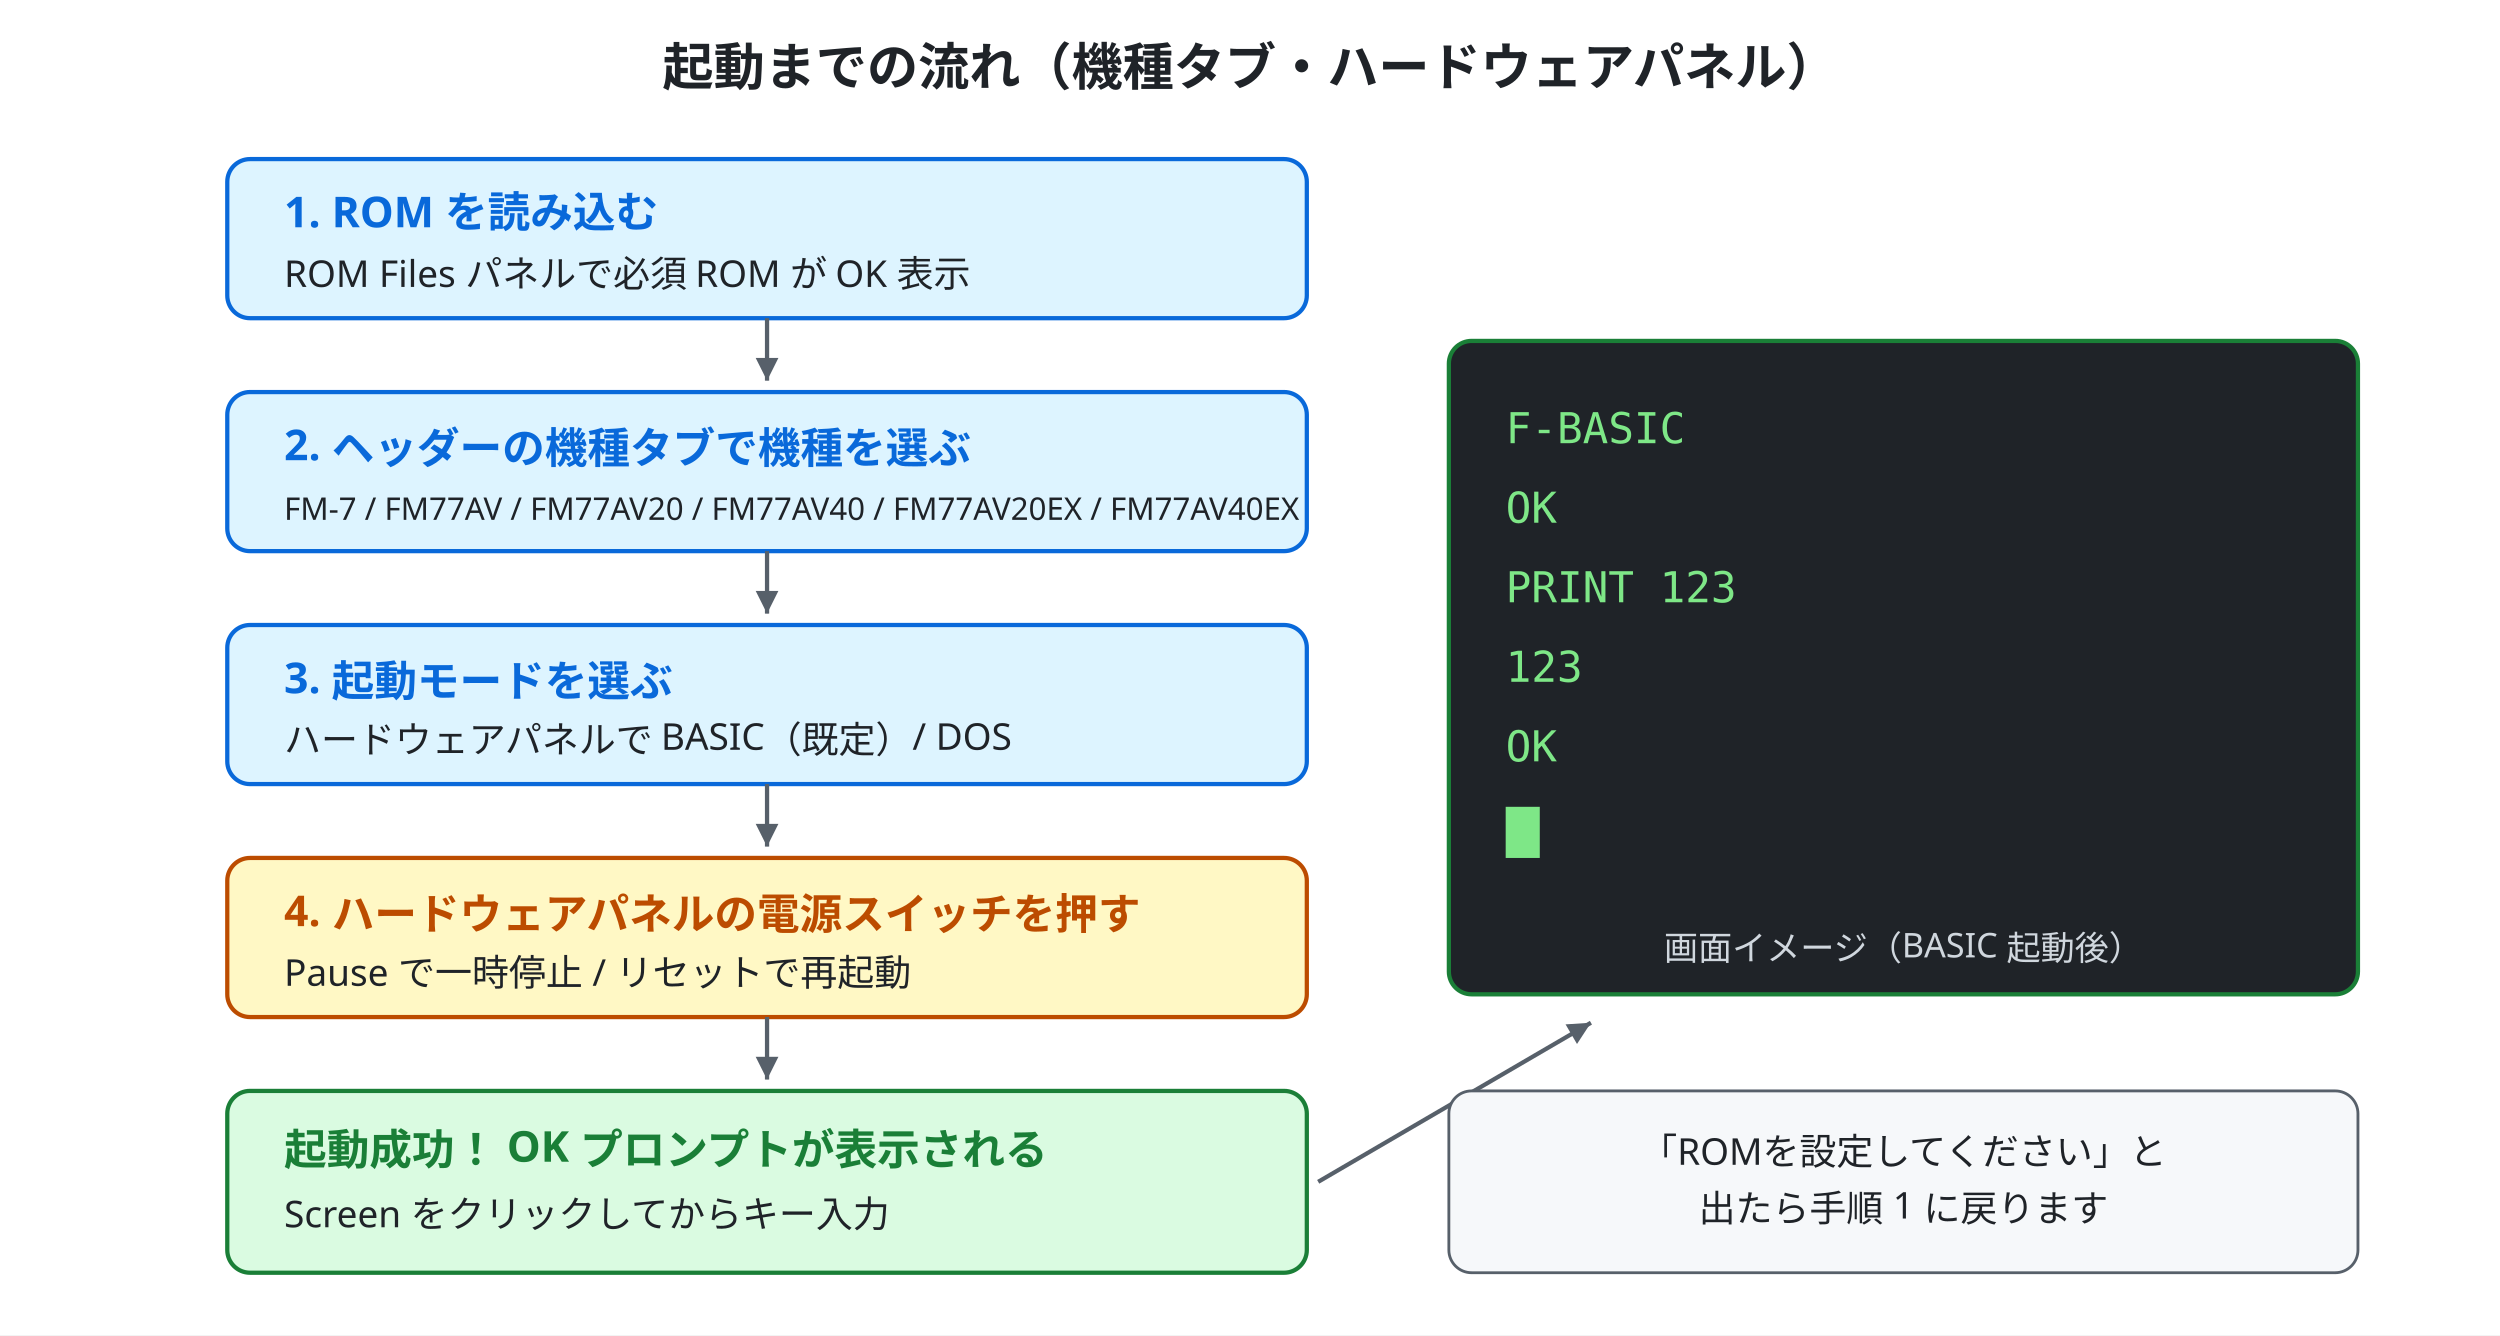
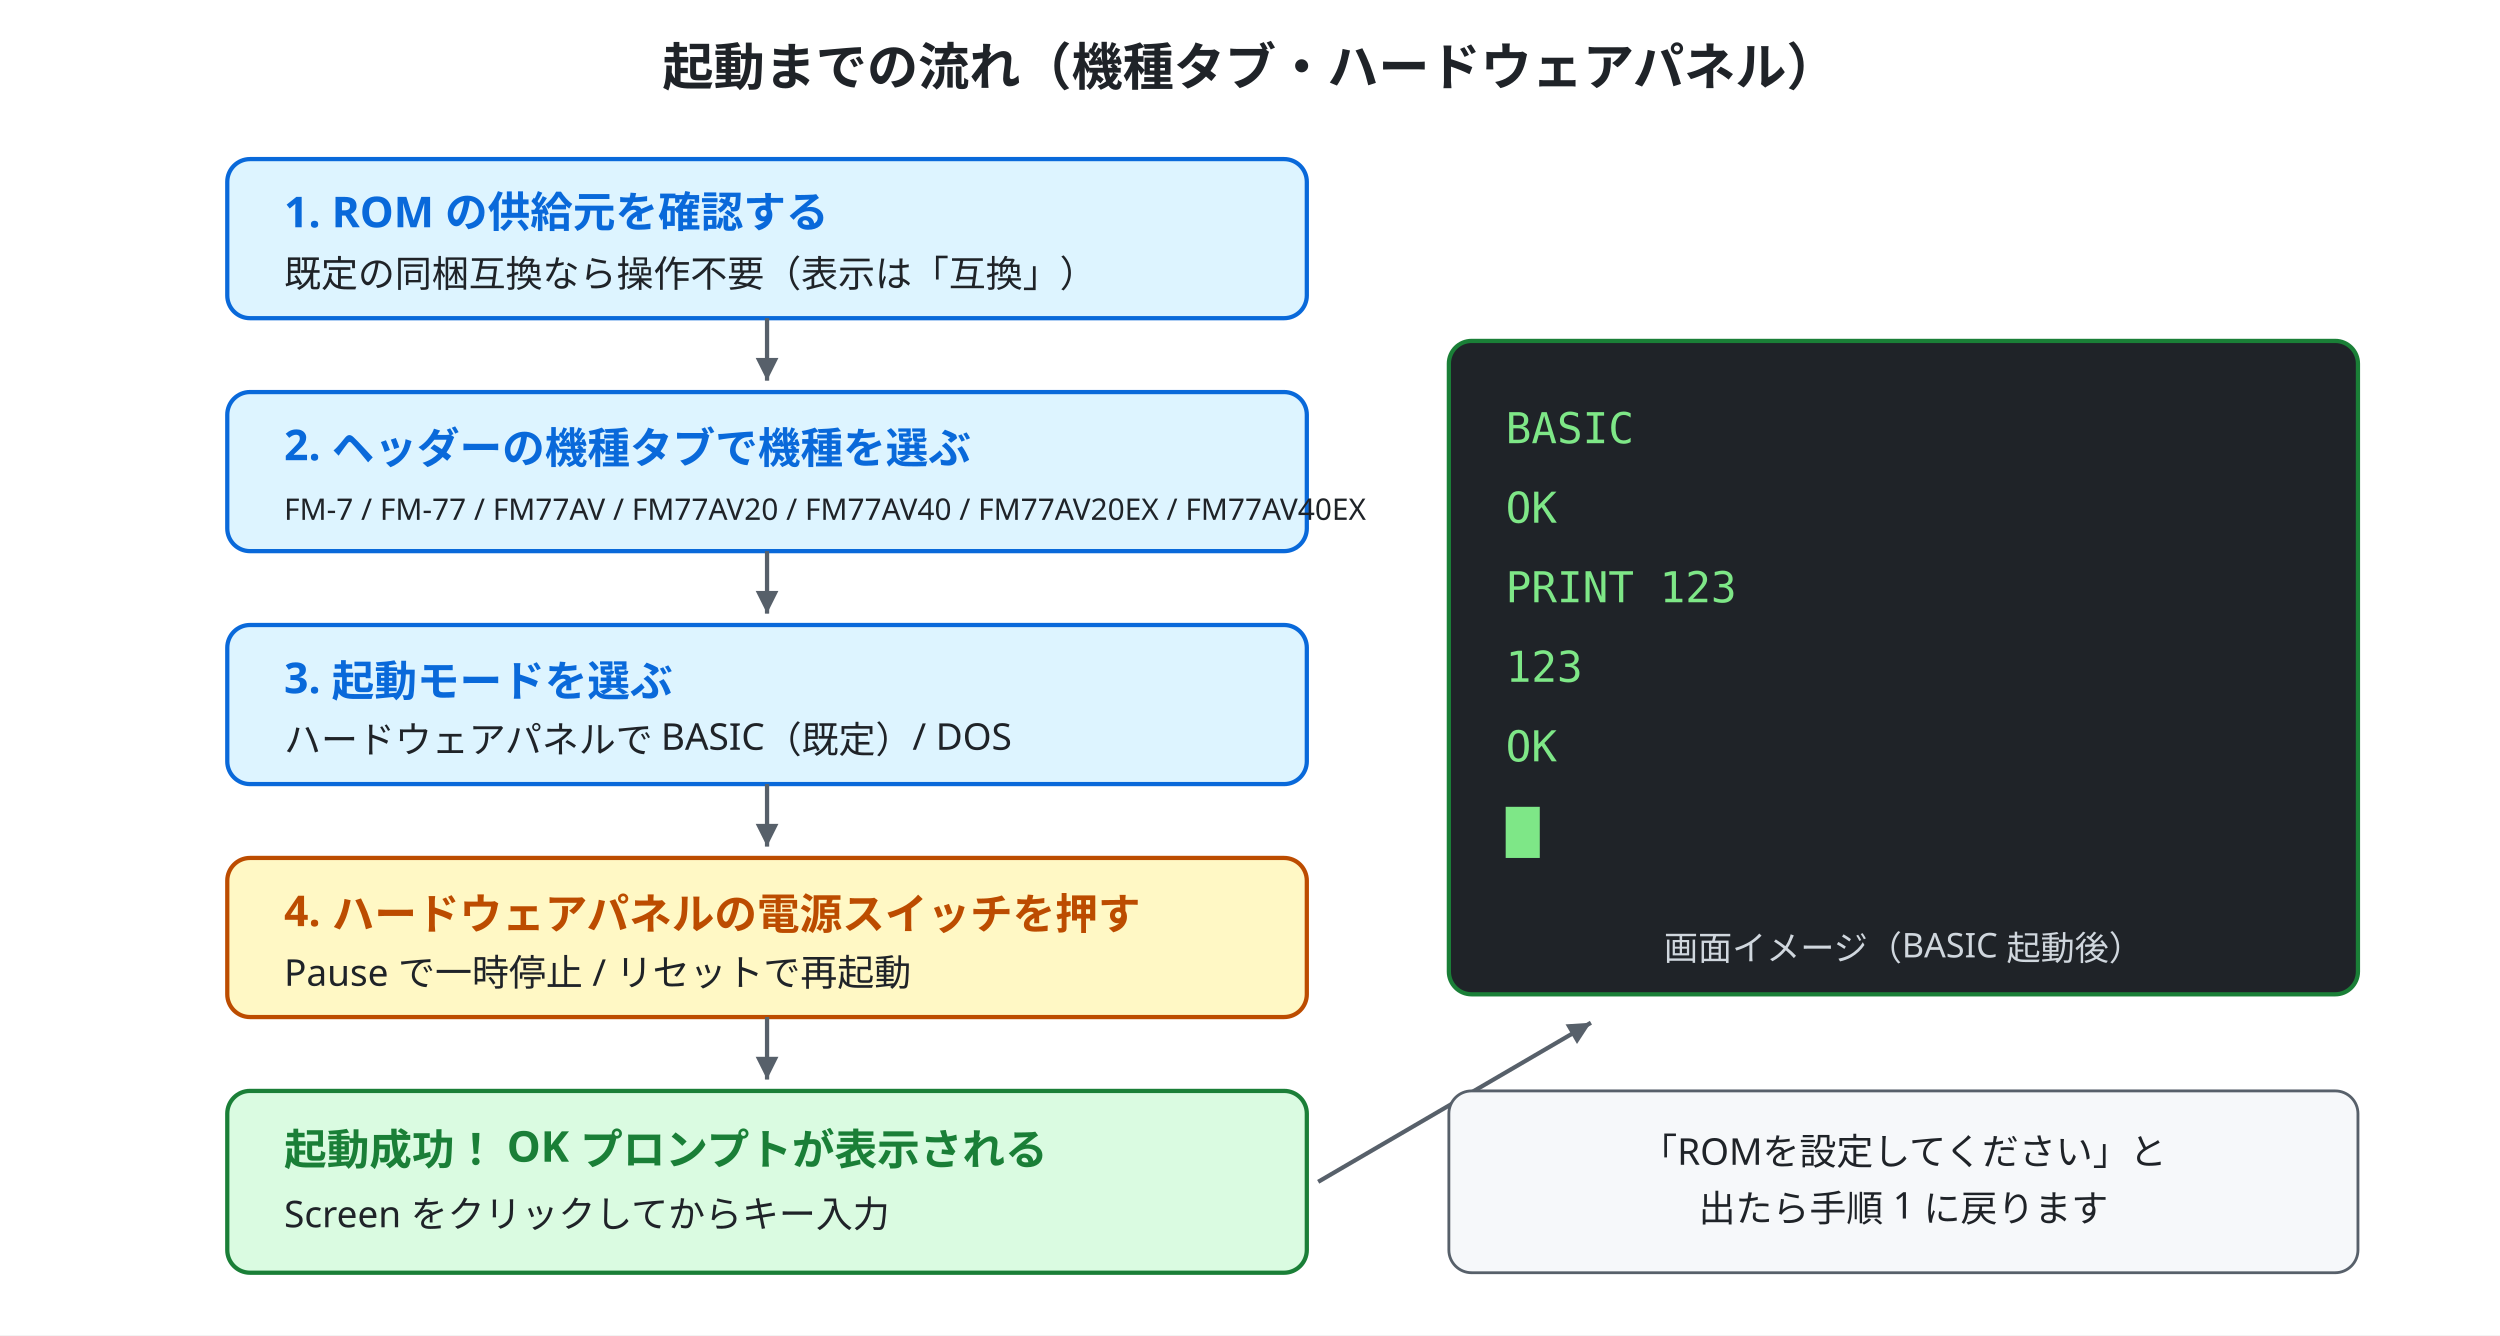
<svg xmlns="http://www.w3.org/2000/svg" viewBox="0 0 880 470" width="880" height="470">
  <defs>
    <marker id="ah" markerWidth="10" markerHeight="10" refX="8" refY="4" orient="auto" markerUnits="userSpaceOnUse">
      <path d="M0,0 L8,4 L0,8 z" fill="#57606a" />
    </marker>
  </defs>
  <rect x="0" y="0" width="880" height="470" fill="#ffffff" />
  <text x="440" y="30" font-family="sans-serif" font-size="18" font-weight="bold" fill="#1f2328" text-anchor="middle">起動までの流れ（機種タブ・ハードウェアパネル）</text>
  <rect x="80" y="56" width="380" height="56" rx="8" fill="#ddf4ff" stroke="#0969da" stroke-width="1.5" />
-   <text x="100" y="80" font-family="sans-serif" font-size="15" font-weight="bold" fill="#0969da">1. ROM を読み込む</text>
-   <text x="100" y="101" font-family="sans-serif" font-size="13" fill="#1f2328">ROM Files パネルで必須 ROM が OK 表示</text>
+   <text x="100" y="80" font-family="sans-serif" font-size="15" font-weight="bold" fill="#0969da">1. ROM の供給元を確認する</text>
+   <text x="100" y="101" font-family="sans-serif" font-size="13" fill="#1f2328">既定の同梱互換なら操作不要（表示は「互換」）</text>
  <line x1="270" y1="112" x2="270" y2="134" stroke="#57606a" stroke-width="1.5" marker-end="url(#ah)" />
  <rect x="80" y="138" width="380" height="56" rx="8" fill="#ddf4ff" stroke="#0969da" stroke-width="1.5" />
  <text x="100" y="162" font-family="sans-serif" font-size="15" font-weight="bold" fill="#0969da">2. ヘッダーの機種タブで機種を選ぶ</text>
-   <text x="100" y="183" font-family="sans-serif" font-size="11" fill="#1f2328">FM-7 / FM77AV / FM77AV20 / FM77AV40 / FM77AV20EX / FM77AV40EX</text>
+   <text x="100" y="183" font-family="sans-serif" font-size="10.5" fill="#1f2328" textLength="348" lengthAdjust="spacingAndGlyphs">FM-7 / FM-77 / FM77AV / FM77AV20 / FM77AV40 / FM77AV20EX / FM77AV40EX</text>
  <line x1="270" y1="194" x2="270" y2="216" stroke="#57606a" stroke-width="1.5" marker-end="url(#ah)" />
  <rect x="80" y="220" width="380" height="56" rx="8" fill="#ddf4ff" stroke="#0969da" stroke-width="1.5" />
  <text x="100" y="244" font-family="sans-serif" font-size="15" font-weight="bold" fill="#0969da">3. 起動モードを選ぶ</text>
  <text x="100" y="265" font-family="sans-serif" font-size="13" fill="#1f2328">ハードウェアパネルで BASIC（既定）/ DOS</text>
  <line x1="270" y1="276" x2="270" y2="298" stroke="#57606a" stroke-width="1.5" marker-end="url(#ah)" />
  <rect x="80" y="302" width="380" height="56" rx="8" fill="#fff8c5" stroke="#bc4c00" stroke-width="1.5" />
  <text x="100" y="326" font-family="sans-serif" font-size="15" font-weight="bold" fill="#bc4c00">4. ハードウェアパネルの電源スイッチを押す</text>
  <text x="100" y="347" font-family="sans-serif" font-size="13" fill="#1f2328">Pause で一時停止 / リセットで再起動</text>
  <line x1="270" y1="358" x2="270" y2="380" stroke="#57606a" stroke-width="1.5" marker-end="url(#ah)" />
  <rect x="80" y="384" width="380" height="64" rx="8" fill="#dafbe1" stroke="#1a7f37" stroke-width="1.5" />
  <text x="100" y="410" font-family="sans-serif" font-size="15" font-weight="bold" fill="#1a7f37">起動成功！ OK プロンプトが表示される</text>
  <text x="100" y="432" font-family="sans-serif" font-size="13" fill="#1f2328">Screen をクリックしてからキー入力</text>
  <rect x="510" y="120" width="320" height="230" rx="8" fill="#1f2328" stroke="#1a7f37" stroke-width="1.5" />
-   <text x="530" y="156" font-family="monospace" font-size="15" fill="#7ee787">F-BASIC</text>
+   <text x="530" y="156" font-family="monospace" font-size="15" fill="#7ee787">BASIC</text>
  <text x="530" y="184" font-family="monospace" font-size="15" fill="#7ee787">OK</text>
  <text x="530" y="212" font-family="monospace" font-size="15" fill="#7ee787">PRINT 123</text>
  <text x="530" y="240" font-family="monospace" font-size="15" fill="#7ee787"> 123</text>
  <text x="530" y="268" font-family="monospace" font-size="15" fill="#7ee787">OK</text>
  <rect x="530" y="284" width="12" height="18" fill="#7ee787" />
  <text x="670" y="338" font-family="sans-serif" font-size="12" fill="#d0d7de" text-anchor="middle">画面イメージ（BASIC 起動後）</text>
  <line x1="464" y1="416" x2="560" y2="360" stroke="#57606a" stroke-width="1.5" marker-end="url(#ah)" />
  <rect x="510" y="384" width="320" height="64" rx="8" fill="#f6f8fa" stroke="#57606a" />
  <text x="670" y="410" font-family="sans-serif" font-size="13" fill="#1f2328" text-anchor="middle">「ROMを設定してください」と</text>
  <text x="670" y="430" font-family="sans-serif" font-size="13" fill="#1f2328" text-anchor="middle">出たら手順 1 に戻ります</text>
</svg>
